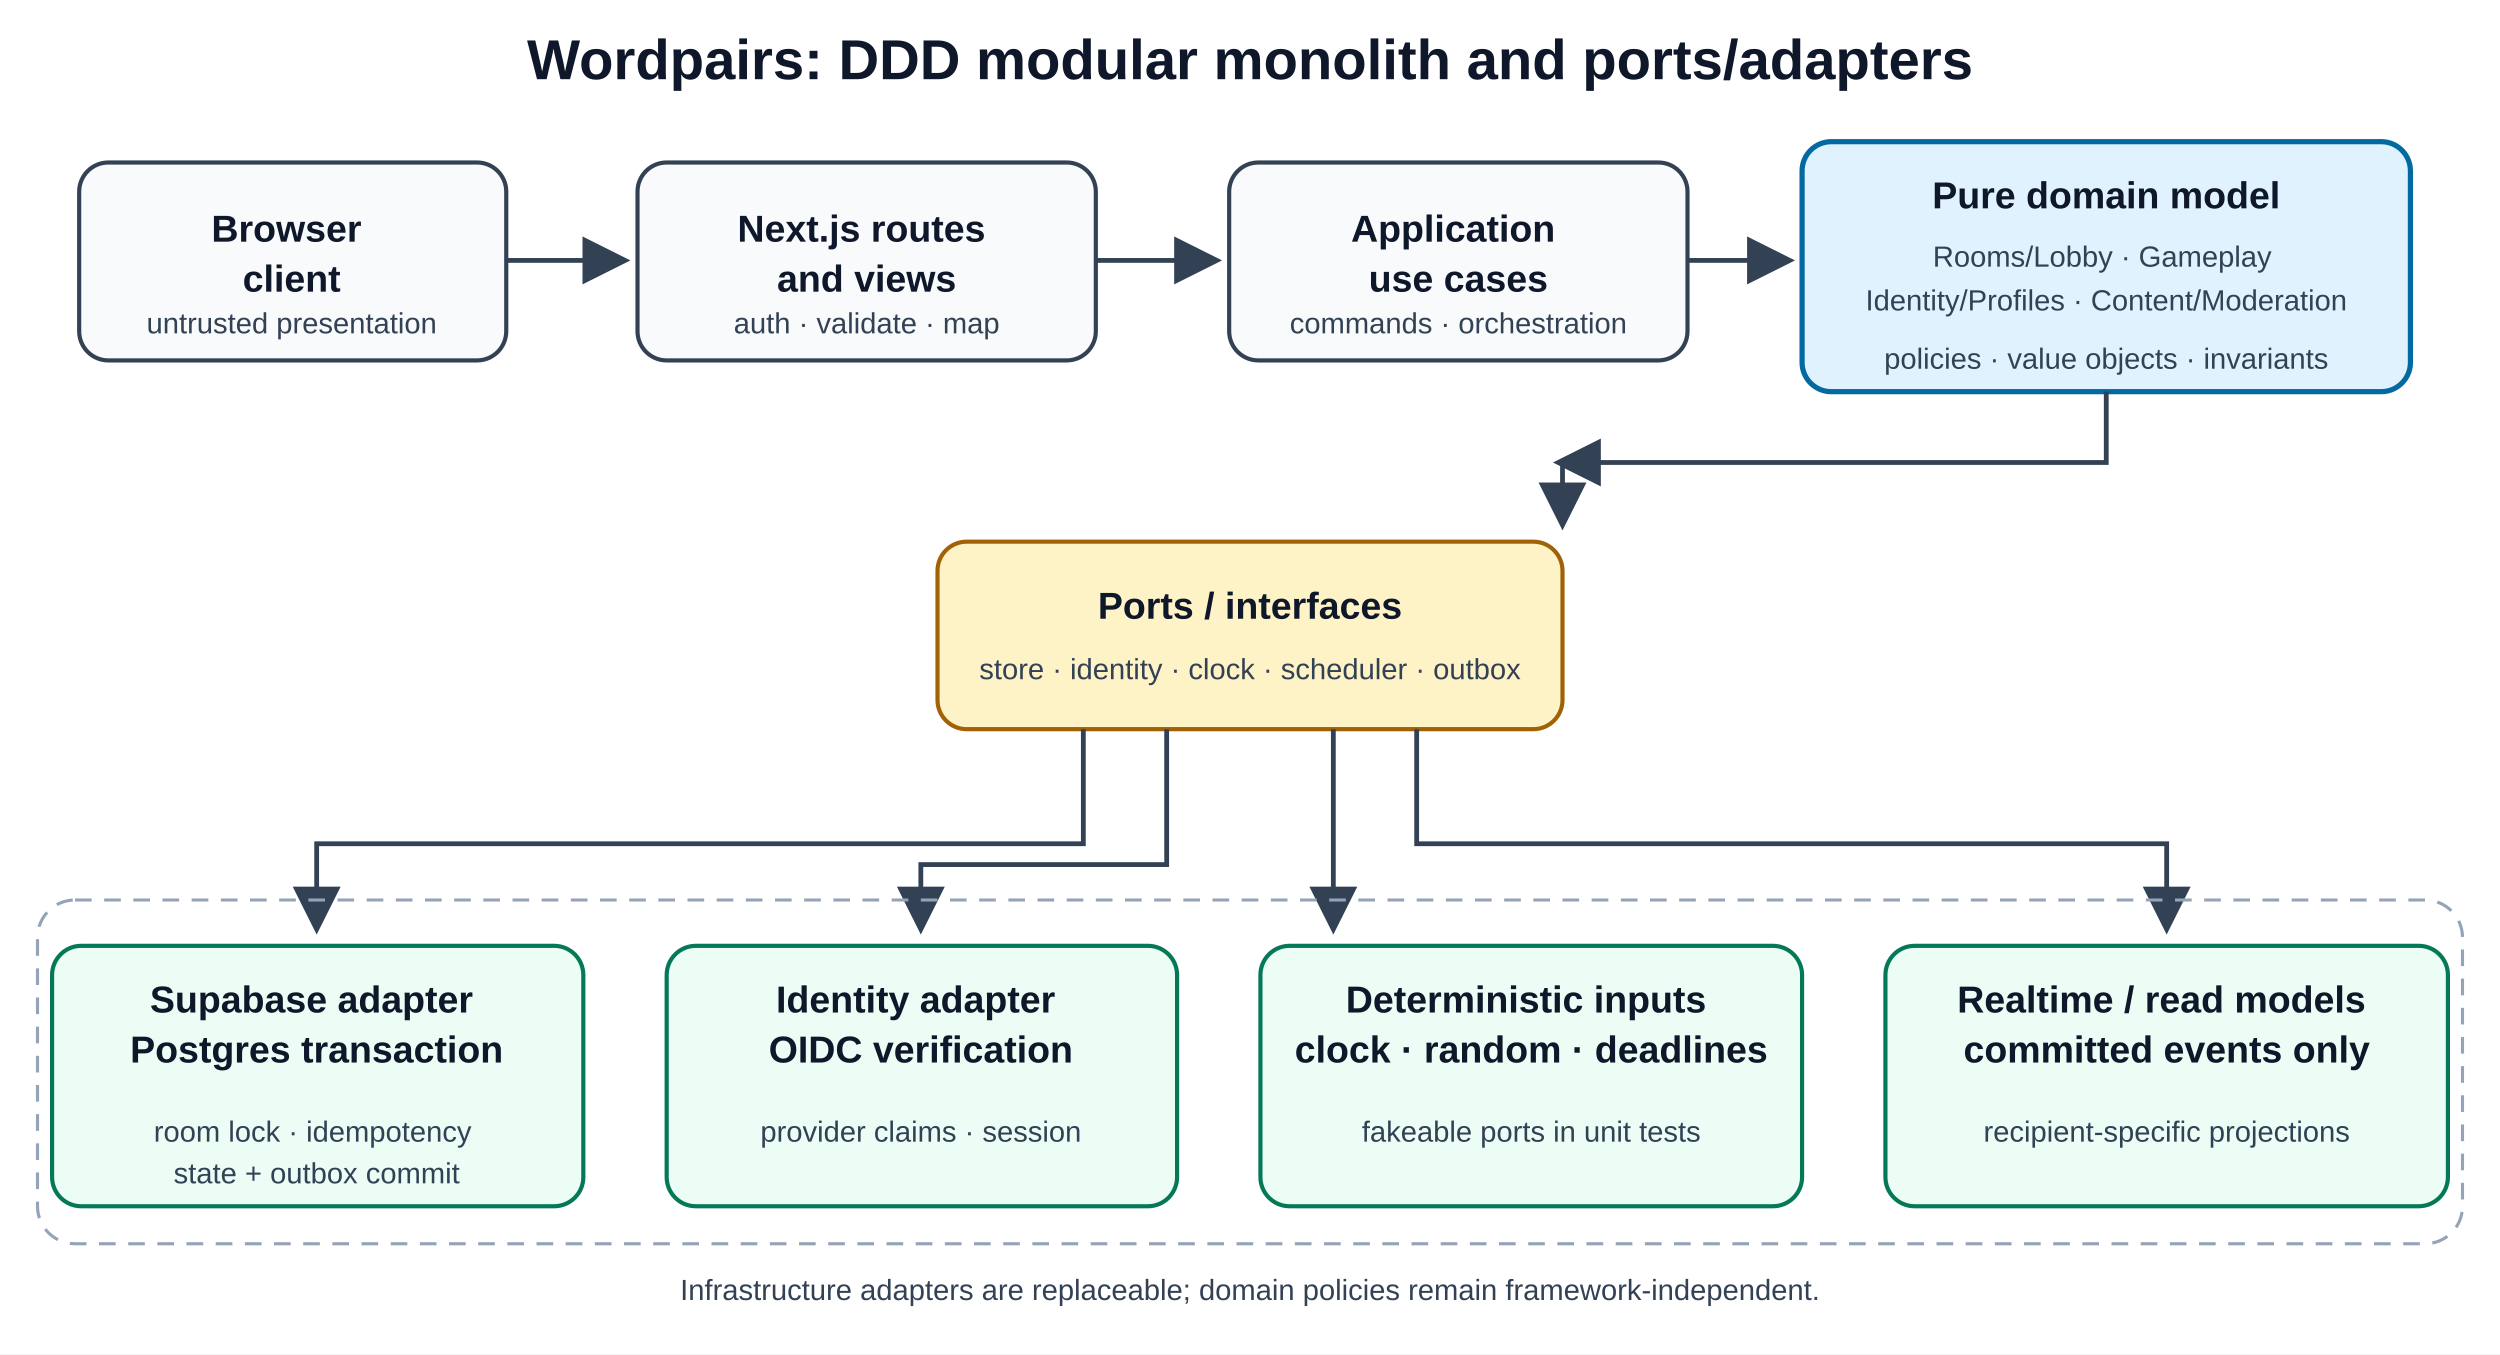
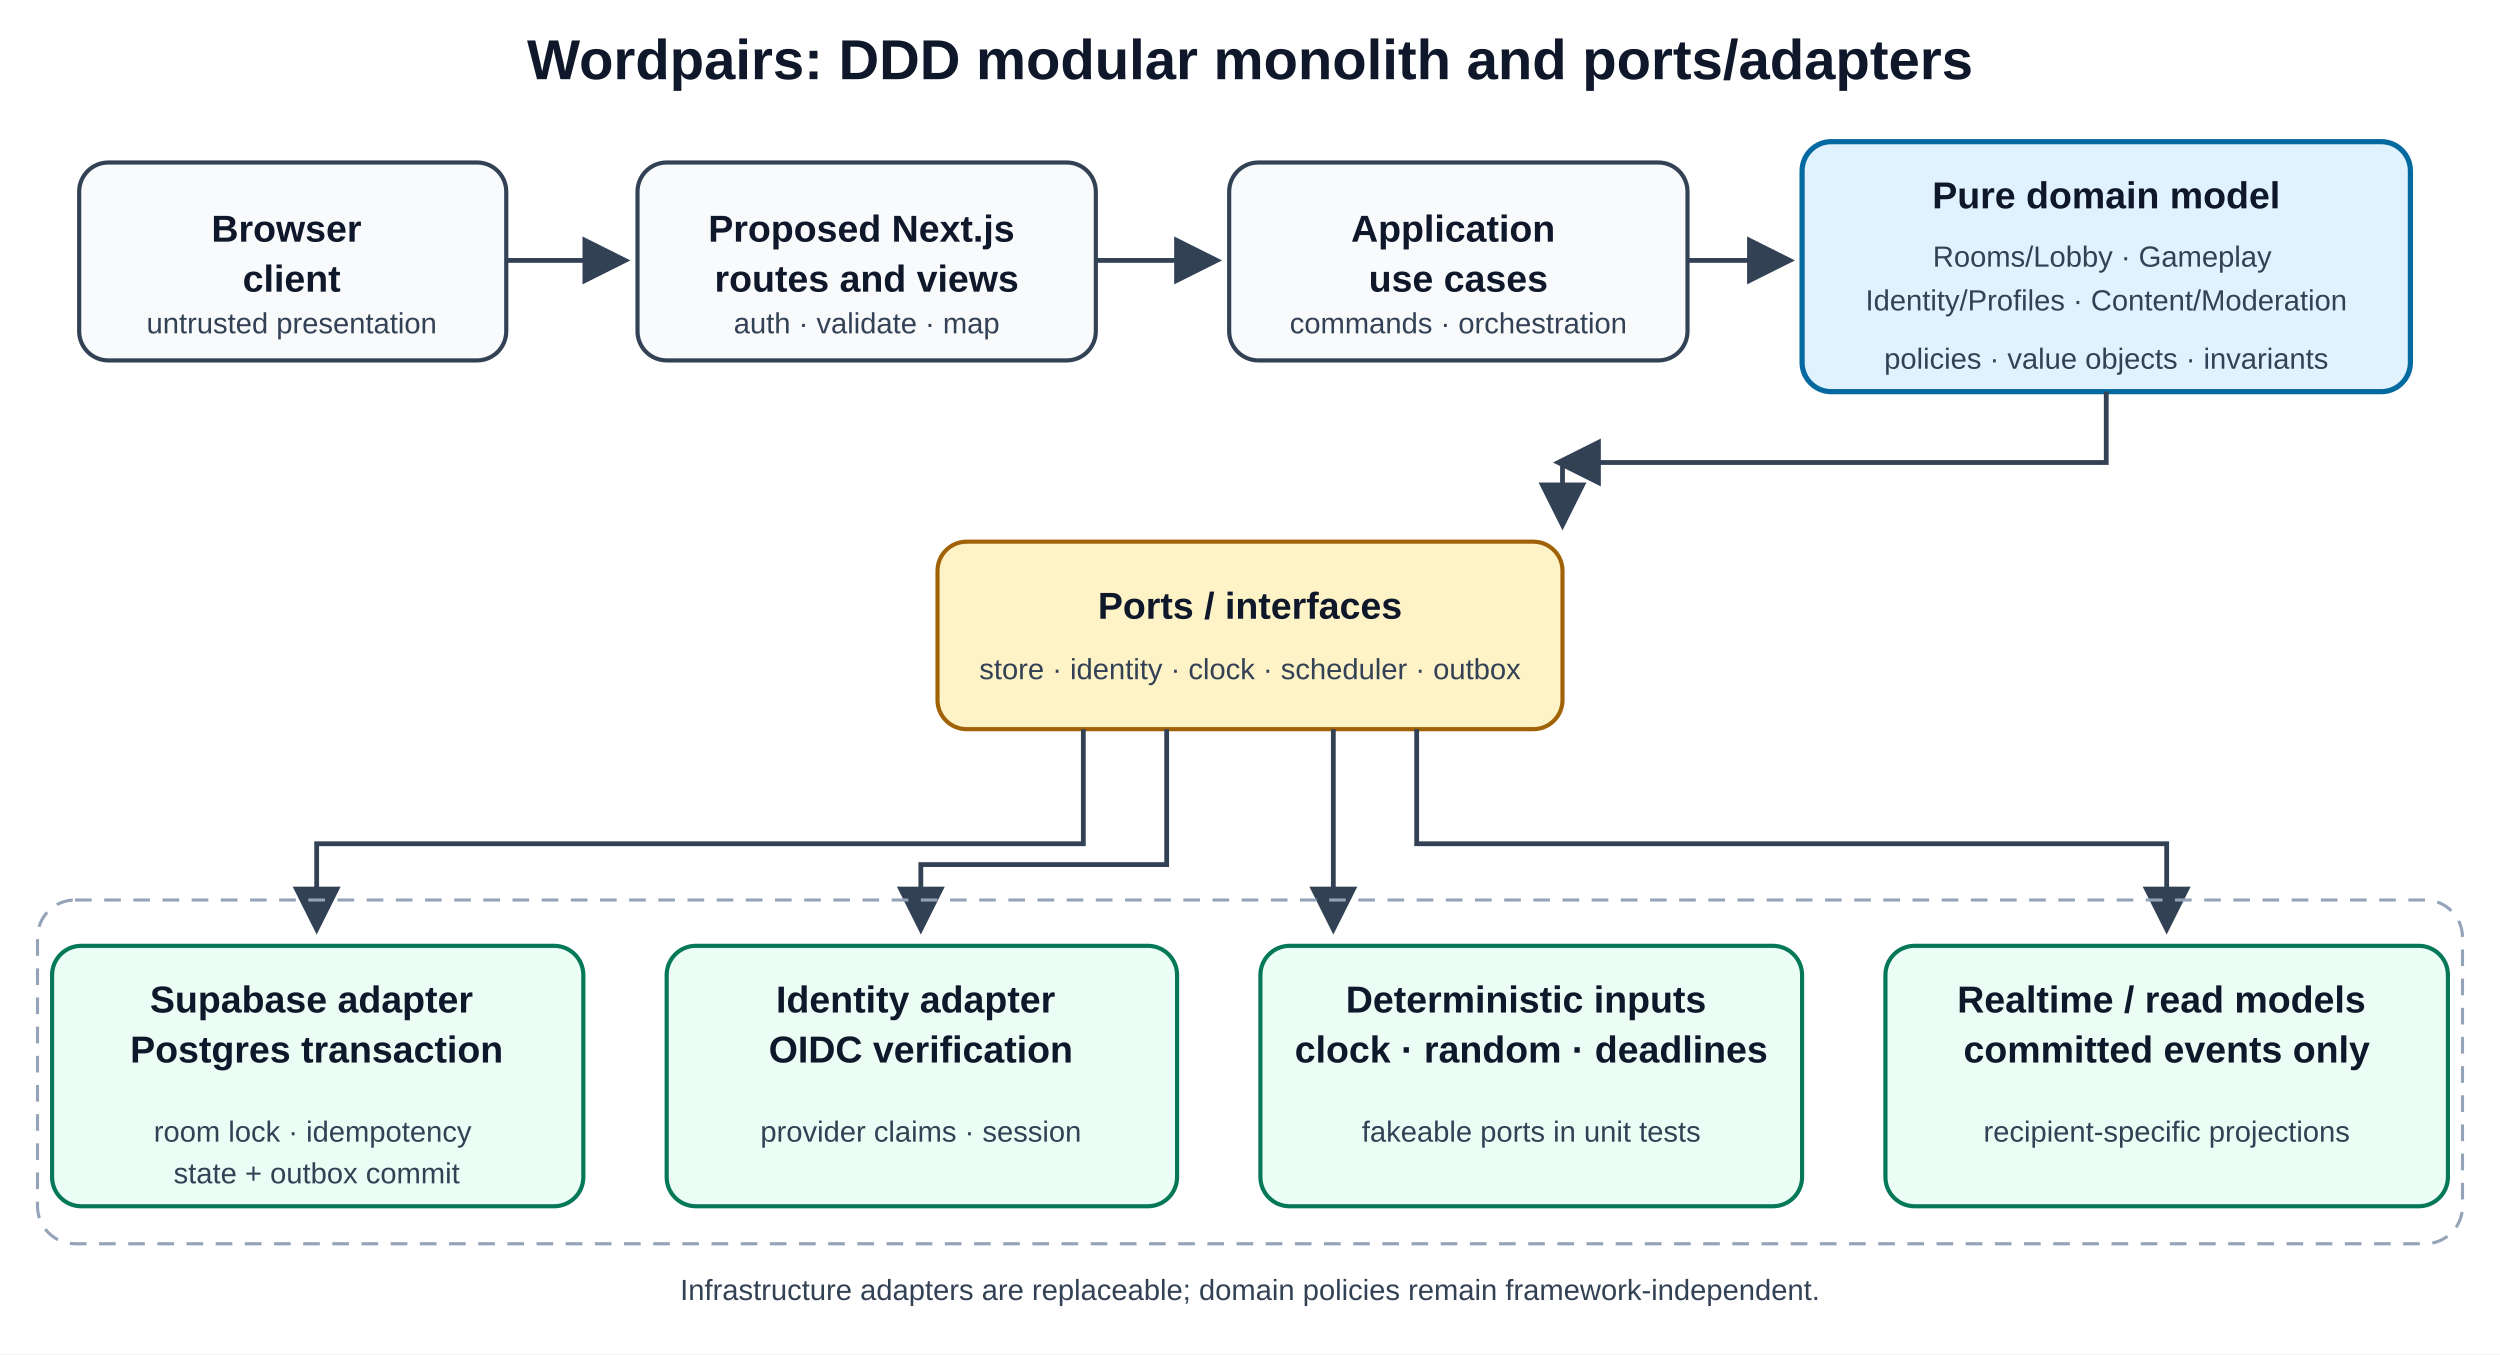
<svg xmlns="http://www.w3.org/2000/svg" width="1200" height="650" viewBox="0 0 1200 650" role="img" aria-labelledby="title desc">
  <defs>
    <marker id="arrow" markerWidth="10" markerHeight="10" refX="8" refY="5" orient="auto" markerUnits="strokeWidth">
      <path d="M0,0 L10,5 L0,10 z" fill="#334155" />
    </marker>
    <style>
      .box { fill:#f8fafc; stroke:#334155; stroke-width:2; rx:14; }
      .domain { fill:#e0f2fe; stroke:#0369a1; stroke-width:2.5; rx:14; }
      .port { fill:#fef3c7; stroke:#a16207; stroke-width:2; rx:14; }
      .adapter { fill:#ecfdf5; stroke:#047857; stroke-width:2; rx:14; }
      .edge { fill:none; stroke:#334155; stroke-width:2.3; marker-end:url(#arrow); }
      .title { font:700 27px Arial,sans-serif; fill:#0f172a; }
      .label { font:700 18px Arial,sans-serif; fill:#0f172a; text-anchor:middle; }
      .small { font:14px Arial,sans-serif; fill:#334155; text-anchor:middle; }
      .boundary { fill:none; stroke:#94a3b8; stroke-width:1.5; stroke-dasharray:8 6; rx:18; }
    </style>
  </defs>
  <rect width="1200" height="650" fill="#ffffff" />
  <text x="600" y="38" class="title" text-anchor="middle">Wordpairs: DDD modular monolith and ports/adapters</text>
  <rect x="38" y="78" width="205" height="95" class="box" />
  <text x="140" y="116" class="label">
    <tspan x="140">Browser</tspan>
    <tspan x="140" dy="24">client</tspan>
  </text>
  <text x="140" y="160" class="small">untrusted presentation</text>
  <rect x="306" y="78" width="220" height="95" class="box" />
  <text x="416" y="116" class="label">
-     <tspan x="416">Next.js routes</tspan>
-     <tspan x="416" dy="24">and views</tspan>
+     <tspan x="416">Proposed Next.js</tspan>
+     <tspan x="416" dy="24">routes and views</tspan>
  </text>
  <text x="416" y="160" class="small">auth · validate · map</text>
  <rect x="590" y="78" width="220" height="95" class="box" />
  <text x="700" y="116" class="label">
    <tspan x="700">Application</tspan>
    <tspan x="700" dy="24">use cases</tspan>
  </text>
  <text x="700" y="160" class="small">commands · orchestration</text>
  <rect x="865" y="68" width="292" height="120" class="domain" />
  <text x="1011" y="100" class="label">Pure domain model</text>
  <text x="1011" y="128" class="small">
    <tspan x="1011">Rooms/Lobby · Gameplay</tspan>
    <tspan x="1011" dy="21">Identity/Profiles · Content/Moderation</tspan>
  </text>
  <text x="1011" y="177" class="small">policies · value objects · invariants</text>
  <path d="M243 125 H298" class="edge" />
  <path d="M526 125 H582" class="edge" />
  <path d="M810 125 H857" class="edge" />
  <rect x="450" y="260" width="300" height="90" class="port" />
  <text x="600" y="297" class="label">Ports / interfaces</text>
  <text x="600" y="326" class="small">store · identity · clock · scheduler · outbox</text>
  <path d="M1011 188 V222 H750" class="edge" />
  <path d="M750 222 V250" class="edge" />
  <rect x="25" y="454" width="255" height="125" class="adapter" />
  <text x="152" y="486" class="label">
    <tspan x="152">Supabase adapter</tspan>
    <tspan x="152" dy="24">Postgres transaction</tspan>
  </text>
  <text x="152" y="548" class="small">
    <tspan x="152">room lock · idempotency</tspan>
    <tspan x="152" dy="20">state + outbox commit</tspan>
  </text>
  <rect x="320" y="454" width="245" height="125" class="adapter" />
  <text x="442" y="486" class="label">
    <tspan x="442">Identity adapter</tspan>
    <tspan x="442" dy="24">OIDC verification</tspan>
  </text>
  <text x="442" y="548" class="small">provider claims · session</text>
  <rect x="605" y="454" width="260" height="125" class="adapter" />
  <text x="735" y="486" class="label">
    <tspan x="735">Deterministic inputs</tspan>
    <tspan x="735" dy="24">clock · random · deadlines</tspan>
  </text>
  <text x="735" y="548" class="small">fakeable ports in unit tests</text>
  <rect x="905" y="454" width="270" height="125" class="adapter" />
  <text x="1040" y="486" class="label">
    <tspan x="1040">Realtime / read models</tspan>
    <tspan x="1040" dy="24">committed events only</tspan>
  </text>
  <text x="1040" y="548" class="small">recipient-specific projections</text>
  <path d="M520 350 V405 H152 V444" class="edge" />
  <path d="M560 350 V415 H442 V444" class="edge" />
  <path d="M640 350 V444" class="edge" />
  <path d="M680 350 V405 H1040 V444" class="edge" />
  <rect x="18" y="432" width="1164" height="165" class="boundary" />
  <text x="600" y="624" class="small">Infrastructure adapters are replaceable; domain policies remain framework-independent.</text>
</svg>
